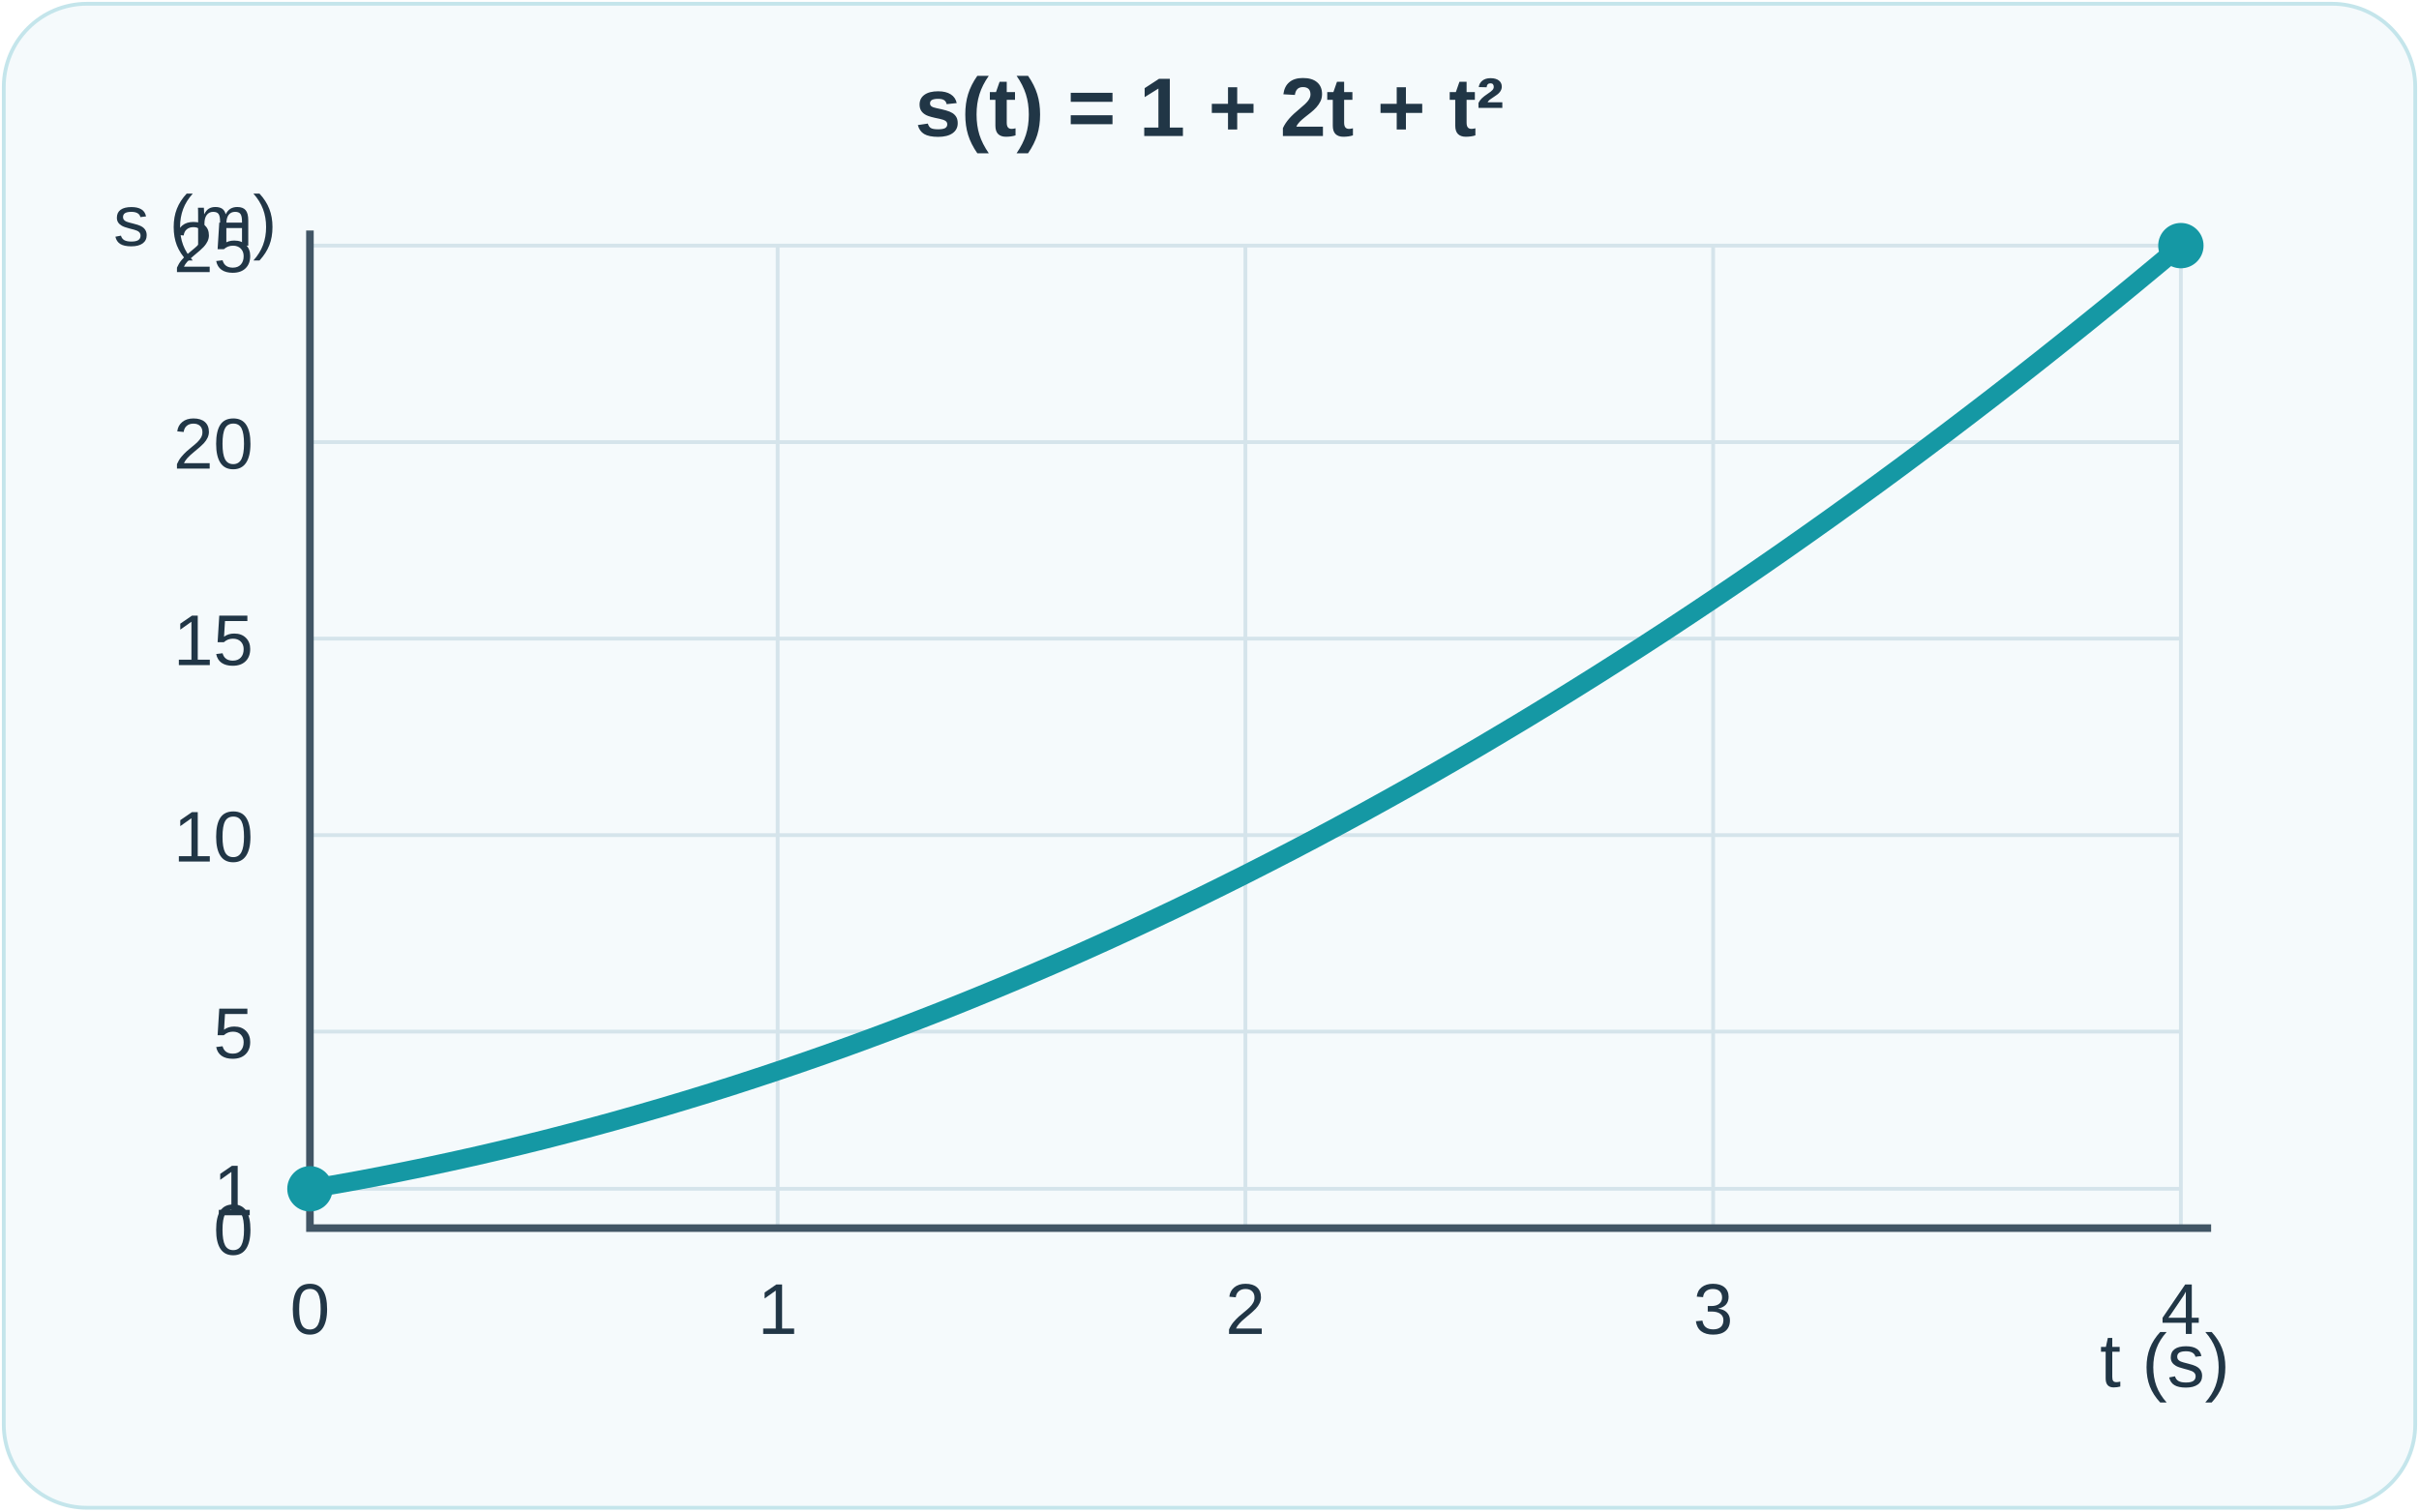
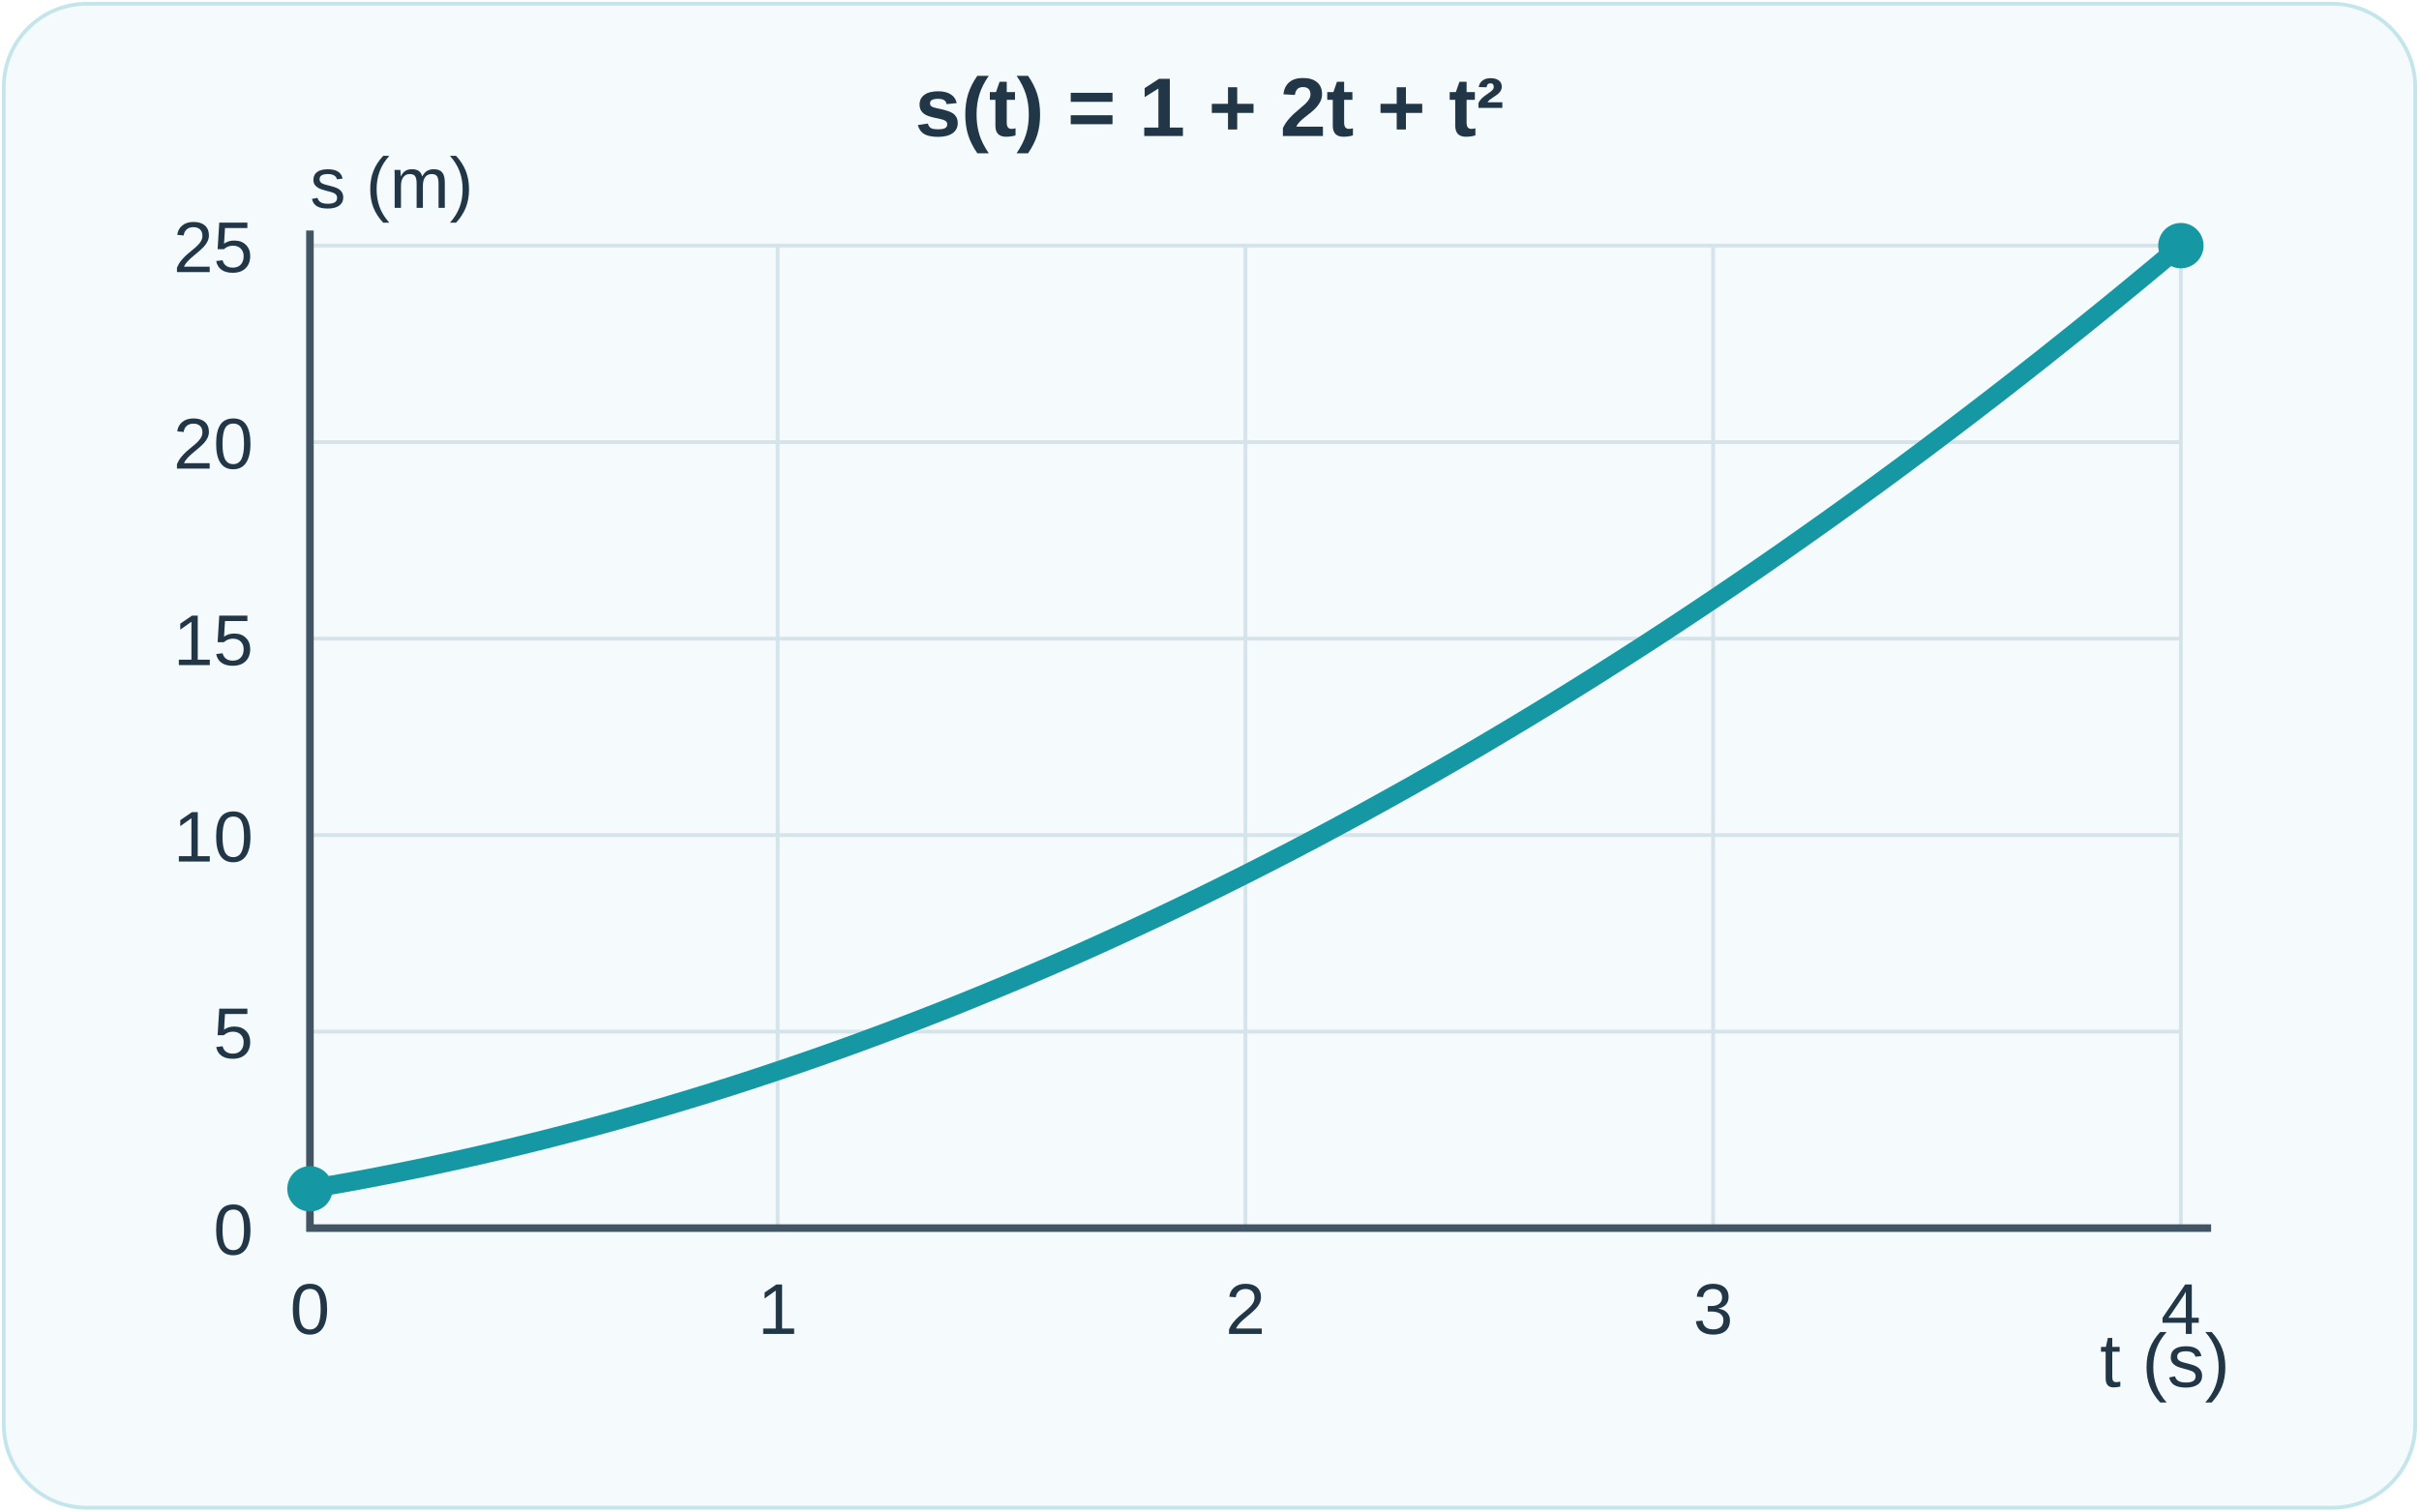
<svg xmlns="http://www.w3.org/2000/svg" viewBox="0 0 640 400" role="img" aria-labelledby="title desc">
  <rect x="1" y="1" width="638" height="398" rx="22" fill="#f5fafc" stroke="#c4e5eb" />
  <g font-family="Arial,sans-serif" fill="#213646">
    <text x="320" y="36" text-anchor="middle" font-size="22" font-weight="700">s(t) = 1 + 2t + t²</text>
    <path d="M82 325.0H577" stroke="#d5e4eb" />
    <text x="67" y="332.0" text-anchor="end" font-size="19">0</text>
-     <path d="M82 314.6H577" stroke="#d5e4eb" />
-     <text x="67" y="321.6" text-anchor="end" font-size="19">1</text>
    <path d="M82 273.0H577" stroke="#d5e4eb" />
    <text x="67" y="280.0" text-anchor="end" font-size="19">5</text>
    <path d="M82 221.0H577" stroke="#d5e4eb" />
    <text x="67" y="228.0" text-anchor="end" font-size="19">10</text>
    <path d="M82 169.0H577" stroke="#d5e4eb" />
    <text x="67" y="176.0" text-anchor="end" font-size="19">15</text>
    <path d="M82 117.0H577" stroke="#d5e4eb" />
    <text x="67" y="124.0" text-anchor="end" font-size="19">20</text>
    <path d="M82 65.0H577" stroke="#d5e4eb" />
    <text x="67" y="72.0" text-anchor="end" font-size="19">25</text>
    <path d="M82.0 65V325" stroke="#d5e4eb" />
    <text x="82.0" y="353" text-anchor="middle" font-size="19">0</text>
    <path d="M205.75 65V325" stroke="#d5e4eb" />
    <text x="205.75" y="353" text-anchor="middle" font-size="19">1</text>
    <path d="M329.5 65V325" stroke="#d5e4eb" />
    <text x="329.5" y="353" text-anchor="middle" font-size="19">2</text>
    <path d="M453.25 65V325" stroke="#d5e4eb" />
    <text x="453.25" y="353" text-anchor="middle" font-size="19">3</text>
    <path d="M577.0 65V325" stroke="#d5e4eb" />
    <text x="577.0" y="353" text-anchor="middle" font-size="19">4</text>
    <path d="M82 61V325H585" fill="none" stroke="#415565" stroke-width="2" />
    <polyline points="82.00,314.60 88.19,313.53 94.38,312.42 100.56,311.25 106.75,310.02 112.94,308.75 119.12,307.42 125.31,306.05 131.50,304.62 137.69,303.13 143.88,301.60 150.06,300.01 156.25,298.38 162.44,296.69 168.62,294.94 174.81,293.15 181.00,291.30 187.19,289.41 193.38,287.46 199.56,285.45 205.75,283.40 211.94,281.29 218.12,279.14 224.31,276.93 230.50,274.66 236.69,272.35 242.88,269.98 249.06,267.57 255.25,265.10 261.44,262.57 267.62,260.00 273.81,257.37 280.00,254.70 286.19,251.97 292.38,249.18 298.56,246.35 304.75,243.46 310.94,240.53 317.12,237.54 323.31,234.49 329.50,231.40 335.69,228.25 341.88,225.06 348.06,221.81 354.25,218.50 360.44,215.15 366.62,211.74 372.81,208.29 379.00,204.78 385.19,201.21 391.38,197.60 397.56,193.93 403.75,190.22 409.94,186.45 416.12,182.62 422.31,178.75 428.50,174.82 434.69,170.85 440.88,166.82 447.06,162.73 453.25,158.60 459.44,154.41 465.62,150.18 471.81,145.89 478.00,141.54 484.19,137.15 490.38,132.70 496.56,128.21 502.75,123.66 508.94,119.05 515.12,114.40 521.31,109.69 527.50,104.94 533.69,100.13 539.88,95.26 546.06,90.35 552.25,85.38 558.44,80.37 564.62,75.30 570.81,70.17 577.00,65.00" fill="none" stroke="#1598a4" stroke-width="5" stroke-linejoin="round" />
    <circle cx="82.0" cy="314.6" r="6" fill="#1598a4" />
    <circle cx="577.0" cy="65.0" r="6" fill="#1598a4" />
-     <text x="30" y="65" font-size="19">s (m)</text>
+     <text x="82" y="55" font-size="19">s (m)</text>
    <text x="590" y="367" text-anchor="end" font-size="20">t (s)</text>
  </g>
</svg>
